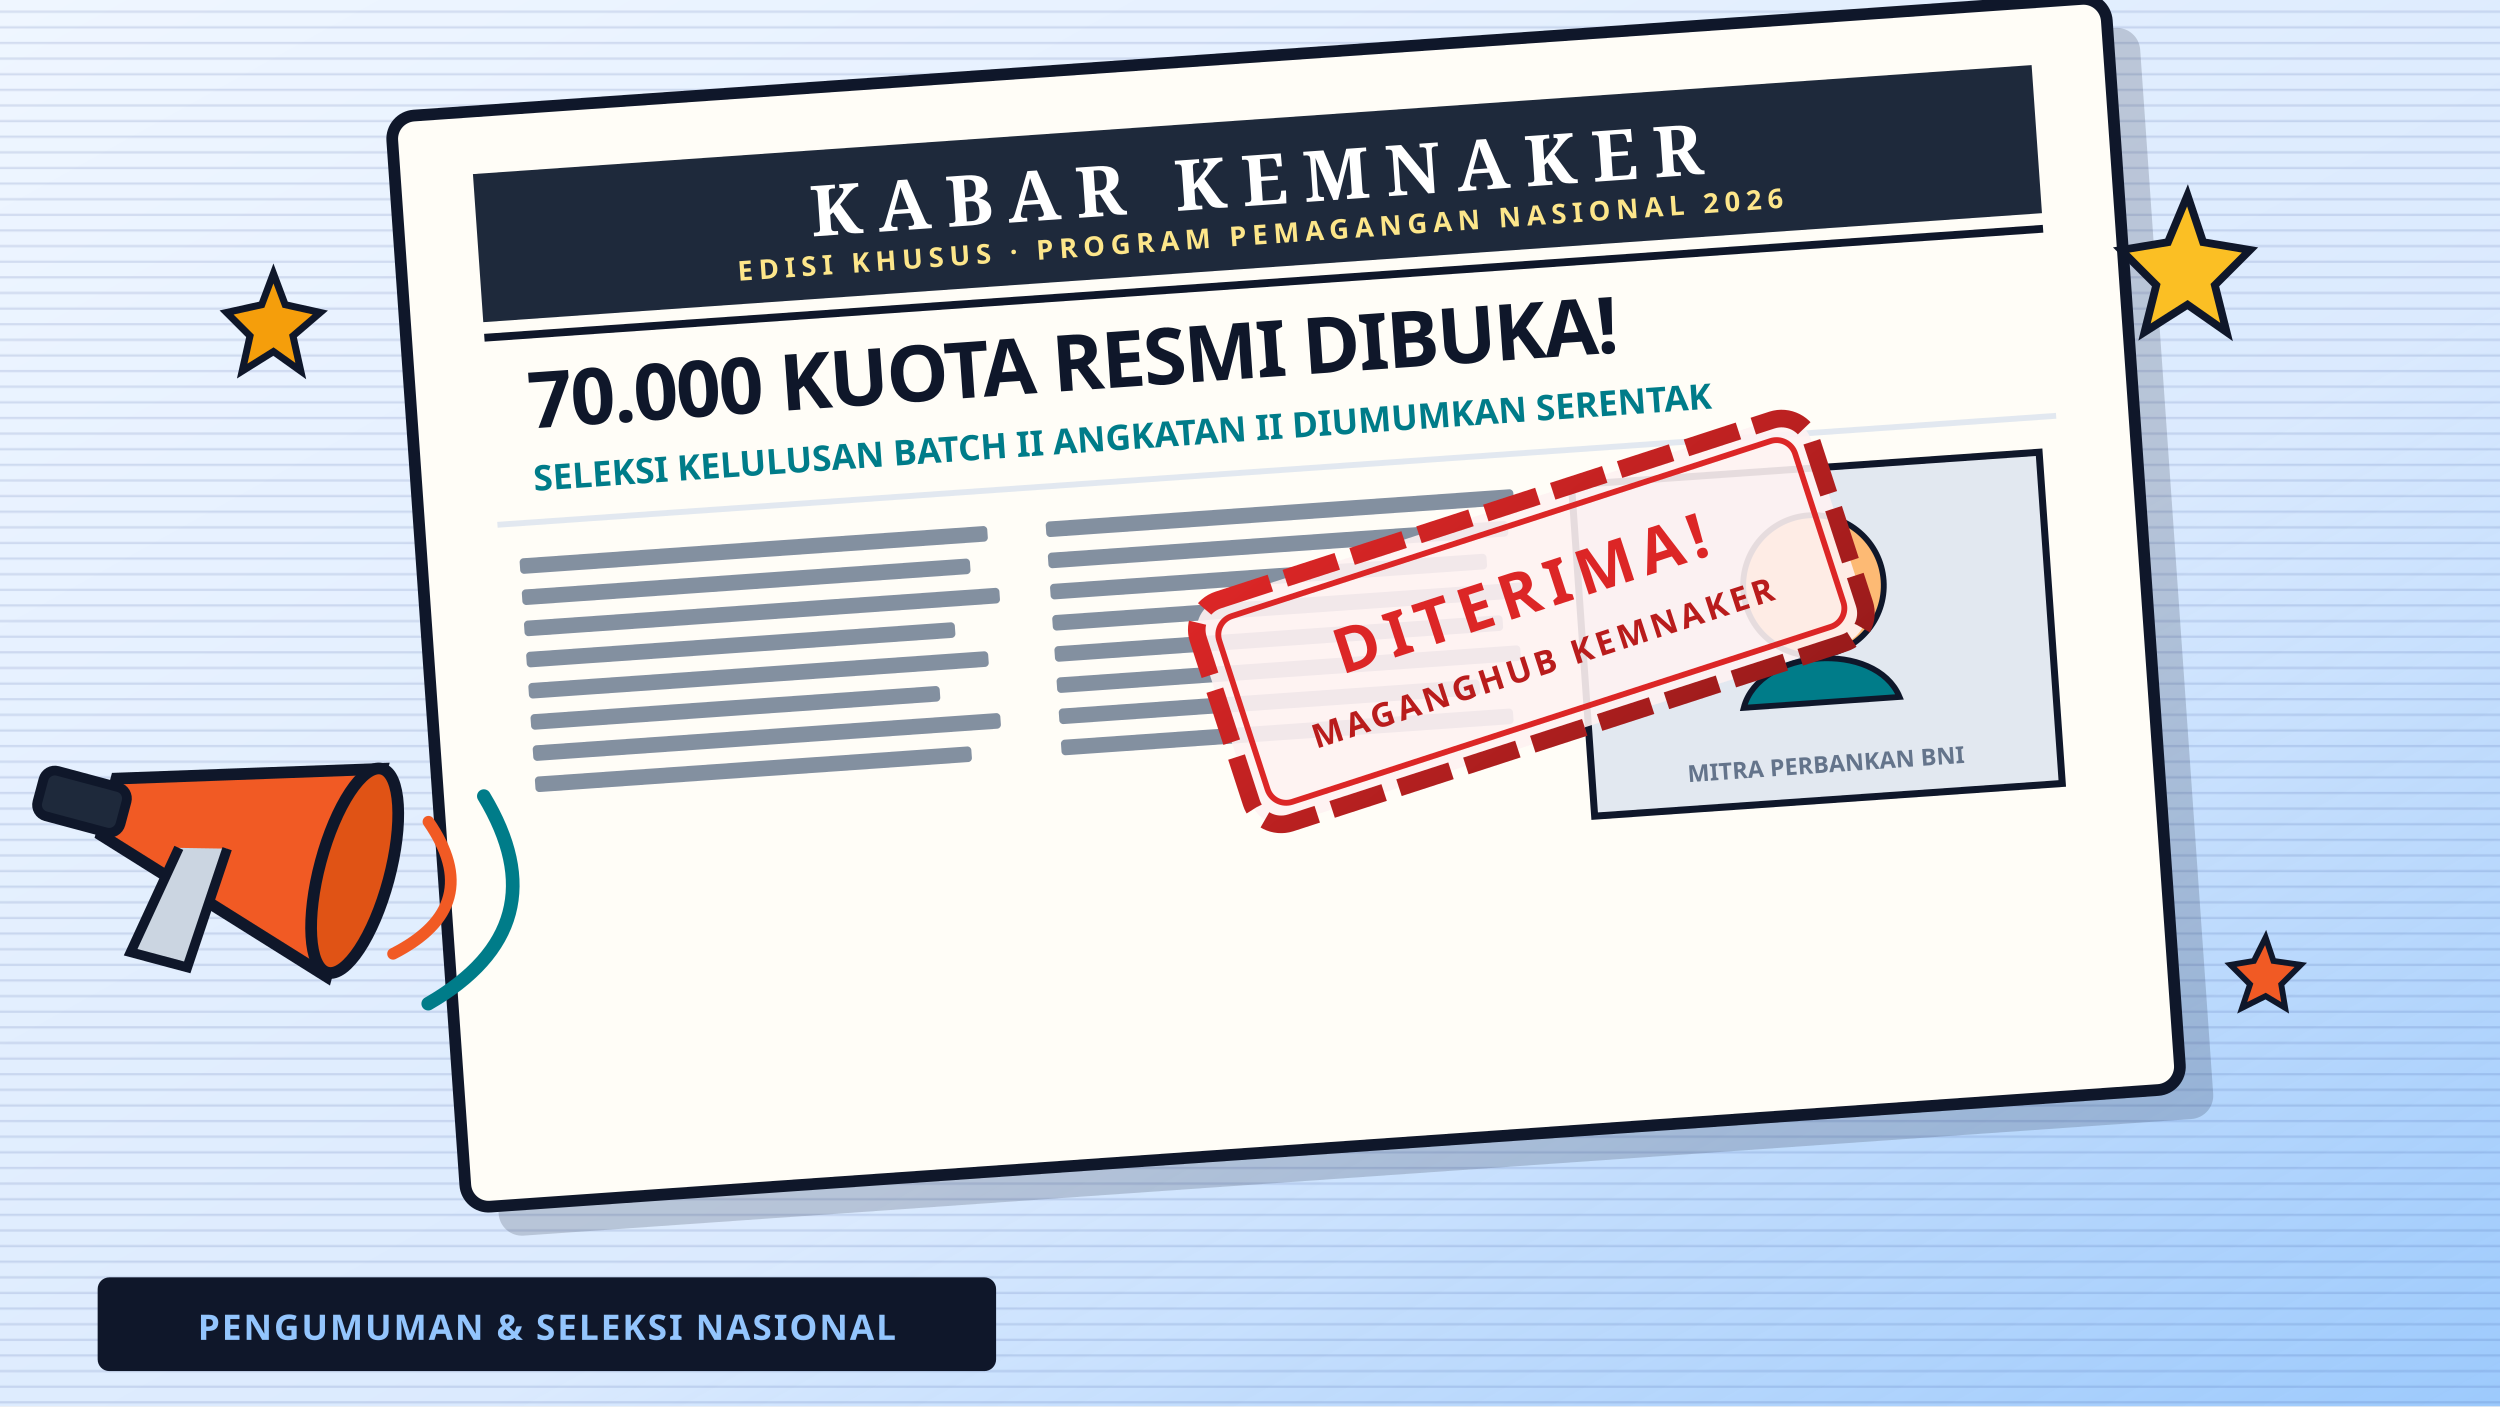
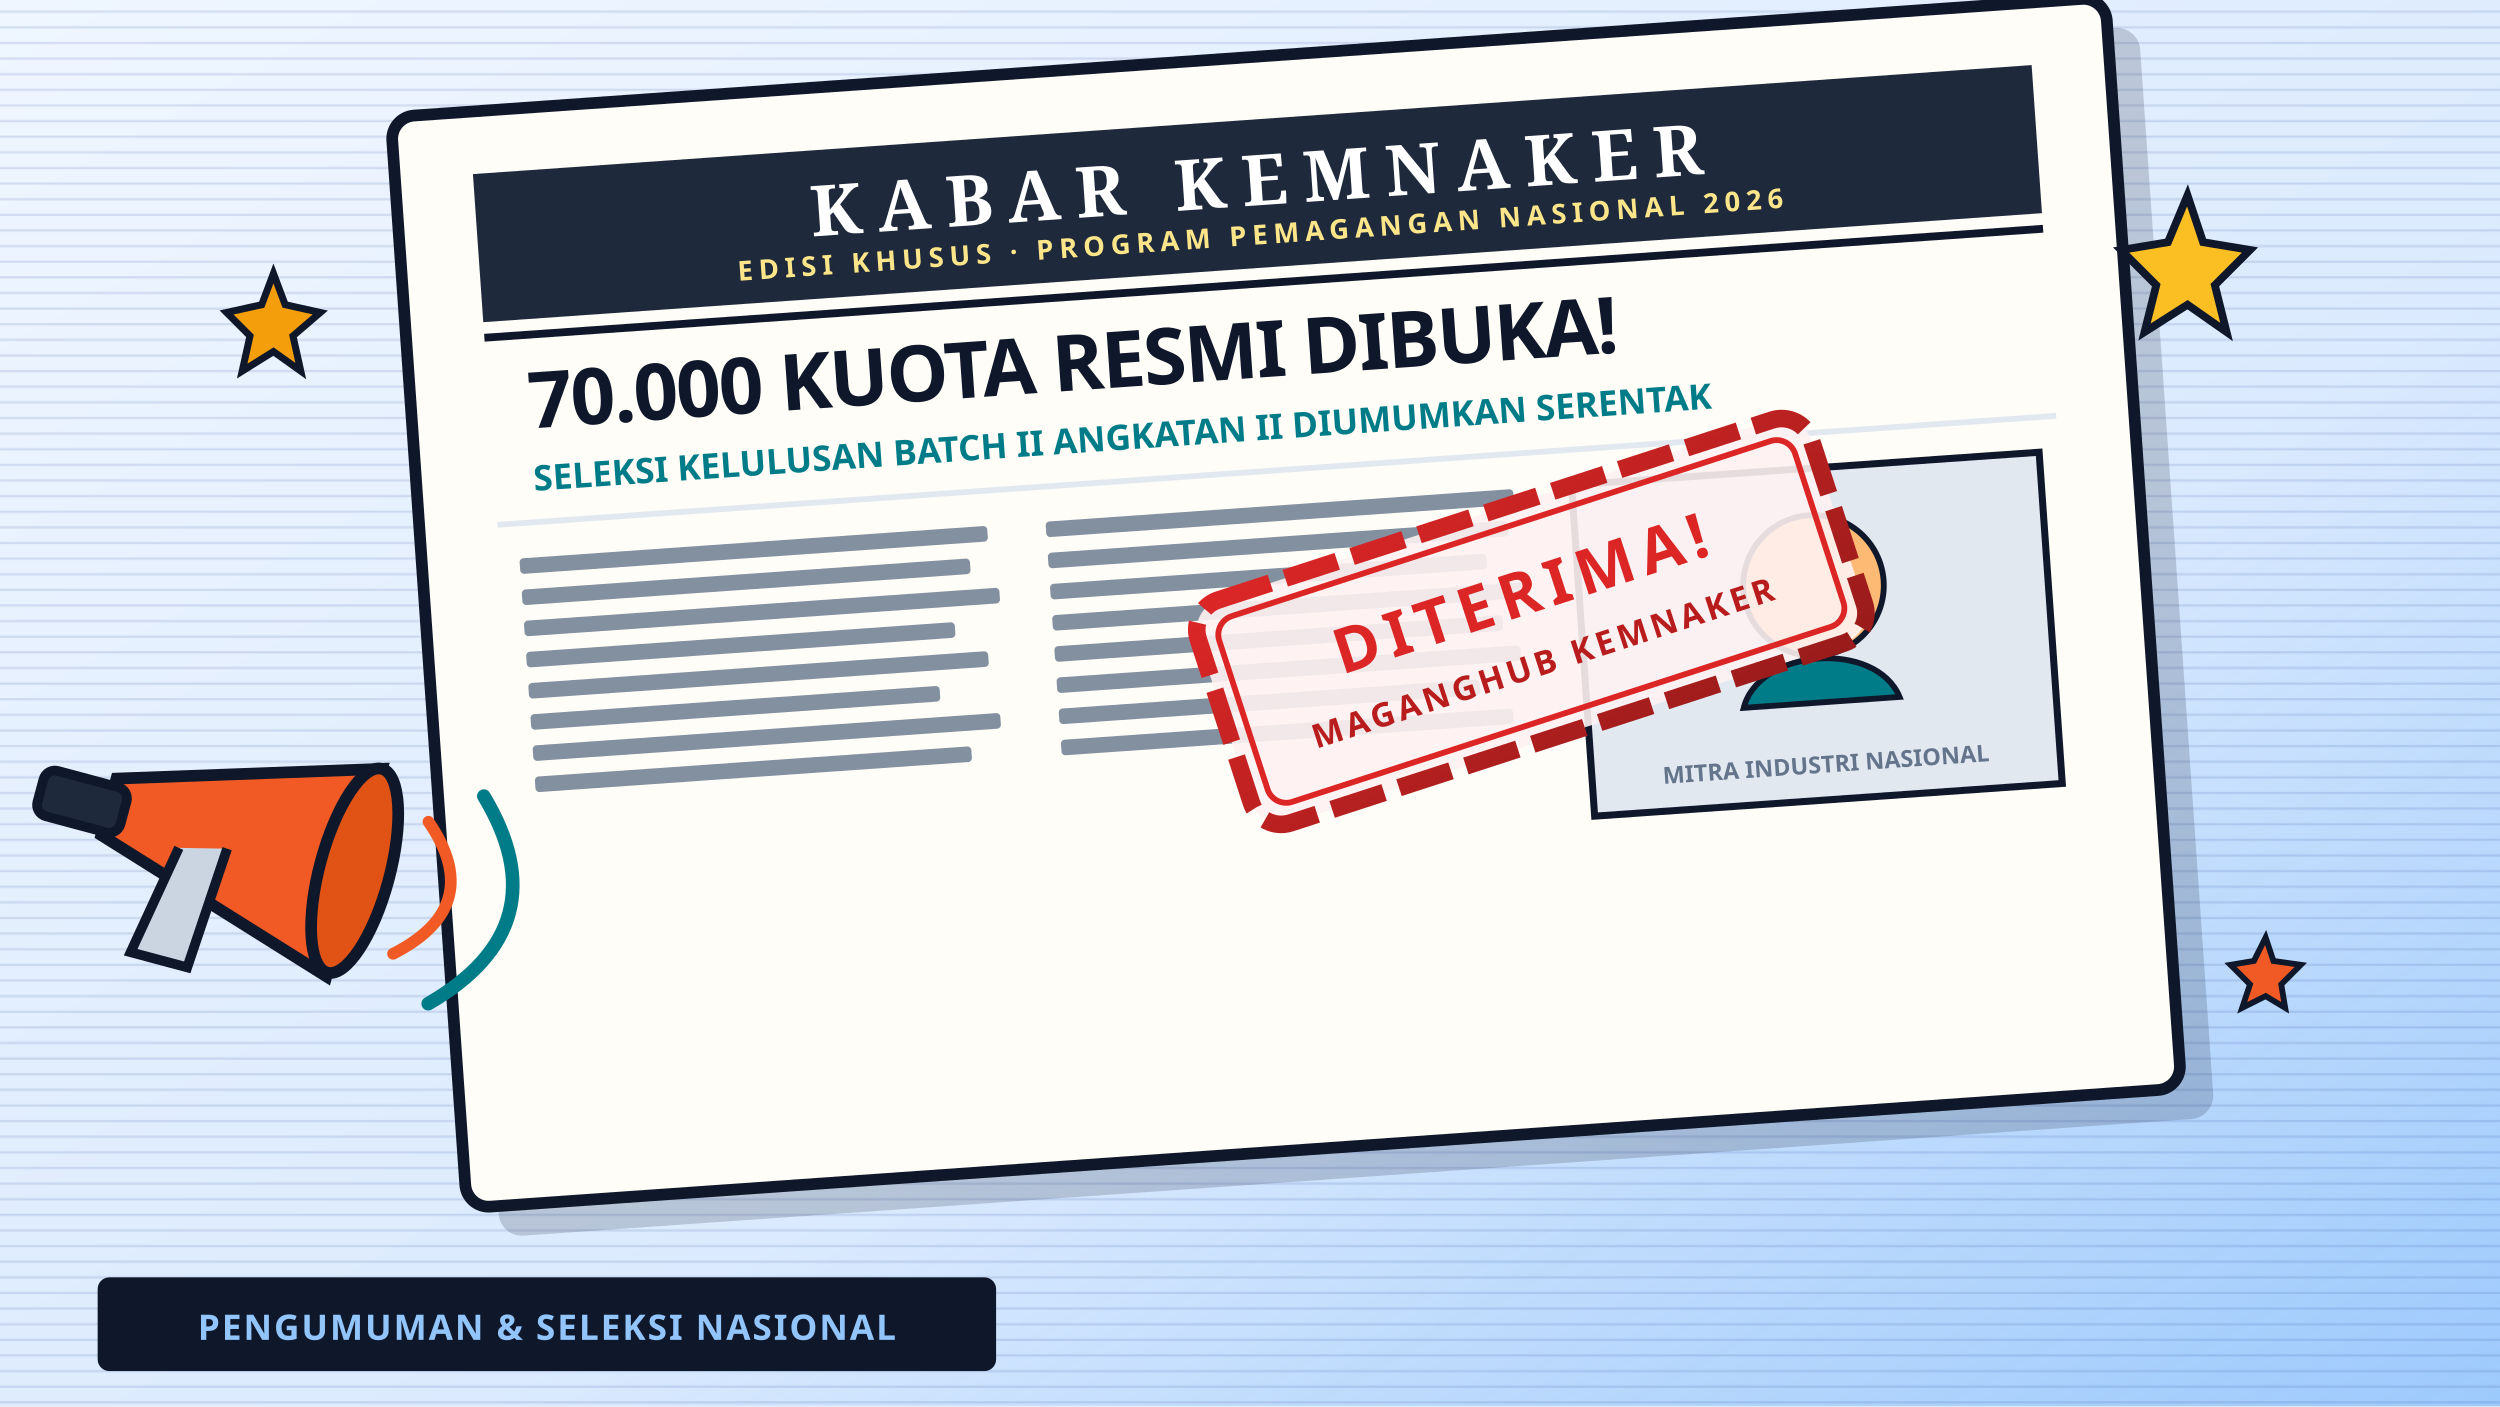
<svg xmlns="http://www.w3.org/2000/svg" viewBox="0 0 640 360" width="100%" height="100%">
  <defs>
    <linearGradient id="bg2" x1="0%" y1="0%" x2="100%" y2="100%">
      <stop offset="0%" stop-color="#EFF6FF" />
      <stop offset="60%" stop-color="#DBEAFE" />
      <stop offset="100%" stop-color="#93C5FD" stop-opacity="0.9" />
    </linearGradient>
    <pattern id="newsprint" width="12" height="12" patternTransform="rotate(0 0 0)" patternUnits="userSpaceOnUse">
      <line x1="0" y1="3" x2="12" y2="3" stroke="#1E3A8A" stroke-width="0.6" stroke-opacity="0.12" />
      <line x1="0" y1="7" x2="12" y2="7" stroke="#1E3A8A" stroke-width="0.6" stroke-opacity="0.12" />
      <line x1="0" y1="11" x2="12" y2="11" stroke="#1E3A8A" stroke-width="0.6" stroke-opacity="0.12" />
    </pattern>
    <linearGradient id="stampGrad" x1="0%" y1="0%" x2="100%" y2="100%">
      <stop offset="0%" stop-color="#DC2626" />
      <stop offset="100%" stop-color="#991B1B" />
    </linearGradient>
  </defs>
  <rect width="640" height="360" fill="url(#bg2)" />
  <rect width="640" height="360" fill="url(#newsprint)" />
  <g transform="translate(100, 30) rotate(-4)">
    <rect x="8" y="8" width="440" height="280" rx="6" fill="#0F172A" opacity="0.18" />
    <rect x="0" y="0" width="440" height="280" rx="6" fill="#FFFDF7" stroke="#0F172A" stroke-width="3" />
    <rect x="20" y="16" width="400" height="38" fill="#1E293B" />
    <text x="220" y="38" font-family="Georgia, serif" font-weight="900" font-size="18" fill="#FFFFFF" text-anchor="middle" letter-spacing="4">KABAR KEMNAKER</text>
    <text x="220" y="48" font-family="'Plus Jakarta Sans', sans-serif" font-weight="700" font-size="7" fill="#FDE68A" text-anchor="middle" letter-spacing="1.5">EDISI KHUSUS · PROGRAM PEMAGANGAN NASIONAL 2026</text>
    <line x1="20" y1="58" x2="420" y2="58" stroke="#0F172A" stroke-width="2" />
    <text x="30" y="82" font-family="'Plus Jakarta Sans', sans-serif" font-weight="900" font-size="20" fill="#0F172A" letter-spacing="-0.5">70.000 KUOTA RESMI DIBUKA!</text>
    <text x="30" y="98" font-family="'Plus Jakarta Sans', sans-serif" font-weight="700" font-size="9" fill="#007C89">SELEKSI KELULUSAN BATCH II ANGKATAN II DIUMUMKAN SERENTAK</text>
    <line x1="20" y1="106" x2="420" y2="106" stroke="#E2E8F0" stroke-width="1.5" />
    <g fill="#64748B" opacity="0.8">
      <rect x="25" y="115" width="120" height="4" rx="1" />
      <rect x="25" y="123" width="115" height="4" rx="1" />
      <rect x="25" y="131" width="122" height="4" rx="1" />
      <rect x="25" y="139" width="110" height="4" rx="1" />
      <rect x="25" y="147" width="118" height="4" rx="1" />
      <rect x="25" y="155" width="105" height="4" rx="1" />
      <rect x="25" y="163" width="120" height="4" rx="1" />
      <rect x="25" y="171" width="112" height="4" rx="1" />
      <rect x="160" y="115" width="120" height="4" rx="1" />
      <rect x="160" y="123" width="118" height="4" rx="1" />
      <rect x="160" y="131" width="112" height="4" rx="1" />
      <rect x="160" y="139" width="122" height="4" rx="1" />
      <rect x="160" y="147" width="115" height="4" rx="1" />
      <rect x="160" y="155" width="119" height="4" rx="1" />
      <rect x="160" y="163" width="108" height="4" rx="1" />
      <rect x="160" y="171" width="116" height="4" rx="1" />
    </g>
    <rect x="295" y="115" width="120" height="85" fill="#E2E8F0" stroke="#0F172A" stroke-width="1.8" />
    <circle cx="355" cy="145" r="18" fill="#FDBA74" stroke="#0F172A" stroke-width="1.5" />
    <path d="M 335 175 C 340 160 370 160 375 175 Z" fill="#007C89" stroke="#0F172A" stroke-width="1.5" />
-     <text x="355" y="193" font-family="'Plus Jakarta Sans', sans-serif" font-weight="700" font-size="6" fill="#64748B" text-anchor="middle">MITRA PERBANKAN BNI</text>
+     <text x="355" y="193" font-family="'Plus Jakarta Sans', sans-serif" font-weight="700" font-size="6" fill="#64748B" text-anchor="middle">MITRA INDUSTRI NASIONAL</text>
    <g transform="translate(195, 140) rotate(-14)">
      <rect x="0" y="0" width="165" height="60" rx="8" fill="#FEF2F2" fill-opacity="0.9" stroke="url(#stampGrad)" stroke-width="4.5" stroke-dasharray="14 4" />
      <rect x="5" y="5" width="155" height="50" rx="5" fill="none" stroke="#DC2626" stroke-width="1.5" />
      <text x="82" y="28" font-family="'Plus Jakarta Sans', sans-serif" font-weight="900" font-size="16" fill="#DC2626" text-anchor="middle" letter-spacing="2">DITERIMA!</text>
      <text x="82" y="44" font-family="'Plus Jakarta Sans', sans-serif" font-weight="800" font-size="8.5" fill="#B91C1C" text-anchor="middle" letter-spacing="1">MAGANGHUB KEMNAKER</text>
    </g>
  </g>
  <g transform="translate(35, 180) rotate(15)">
    <polygon points="0,20 65,0 65,55 0,35" fill="#F15A24" stroke="#0F172A" stroke-width="3" />
    <ellipse cx="65" cy="27" rx="9" ry="27" fill="#E05315" stroke="#0F172A" stroke-width="3" />
    <rect x="-18" y="22" width="22" height="12" rx="3" fill="#1E293B" stroke="#0F172A" stroke-width="2.5" />
    <path d="M 20 33 L 15 62 L 30 62 L 32 30" fill="#CBD5E1" stroke="#0F172A" stroke-width="2.5" />
    <path d="M 80 10 Q 100 27 80 45" fill="none" stroke="#F15A24" stroke-width="3" stroke-linecap="round" />
    <path d="M 92 0 Q 120 27 92 55" fill="none" stroke="#007C89" stroke-width="3.5" stroke-linecap="round" />
  </g>
  <polygon points="560,50 564,62 576,64 567,73 570,85 560,78 549,85 552,73 543,64 555,62" fill="#FBBF24" stroke="#0F172A" stroke-width="2" />
  <polygon points="70,70 73,78 82,80 75,86 77,95 70,90 62,95 64,86 58,80 67,78" fill="#F59E0B" stroke="#0F172A" stroke-width="1.8" />
  <polygon points="580,240 582,246 589,247 584,252 585,258 580,255 574,258 576,252 571,247 577,246" fill="#F15A24" stroke="#0F172A" stroke-width="1.5" />
  <rect x="25" y="327" width="230" height="24" rx="3" fill="#0F172A" />
  <text x="140" y="343" font-family="'Plus Jakarta Sans', sans-serif" font-weight="800" font-size="9" fill="#93C5FD" text-anchor="middle" letter-spacing="0.5">PENGUMUMAN &amp; SELEKSI NASIONAL</text>
</svg>
